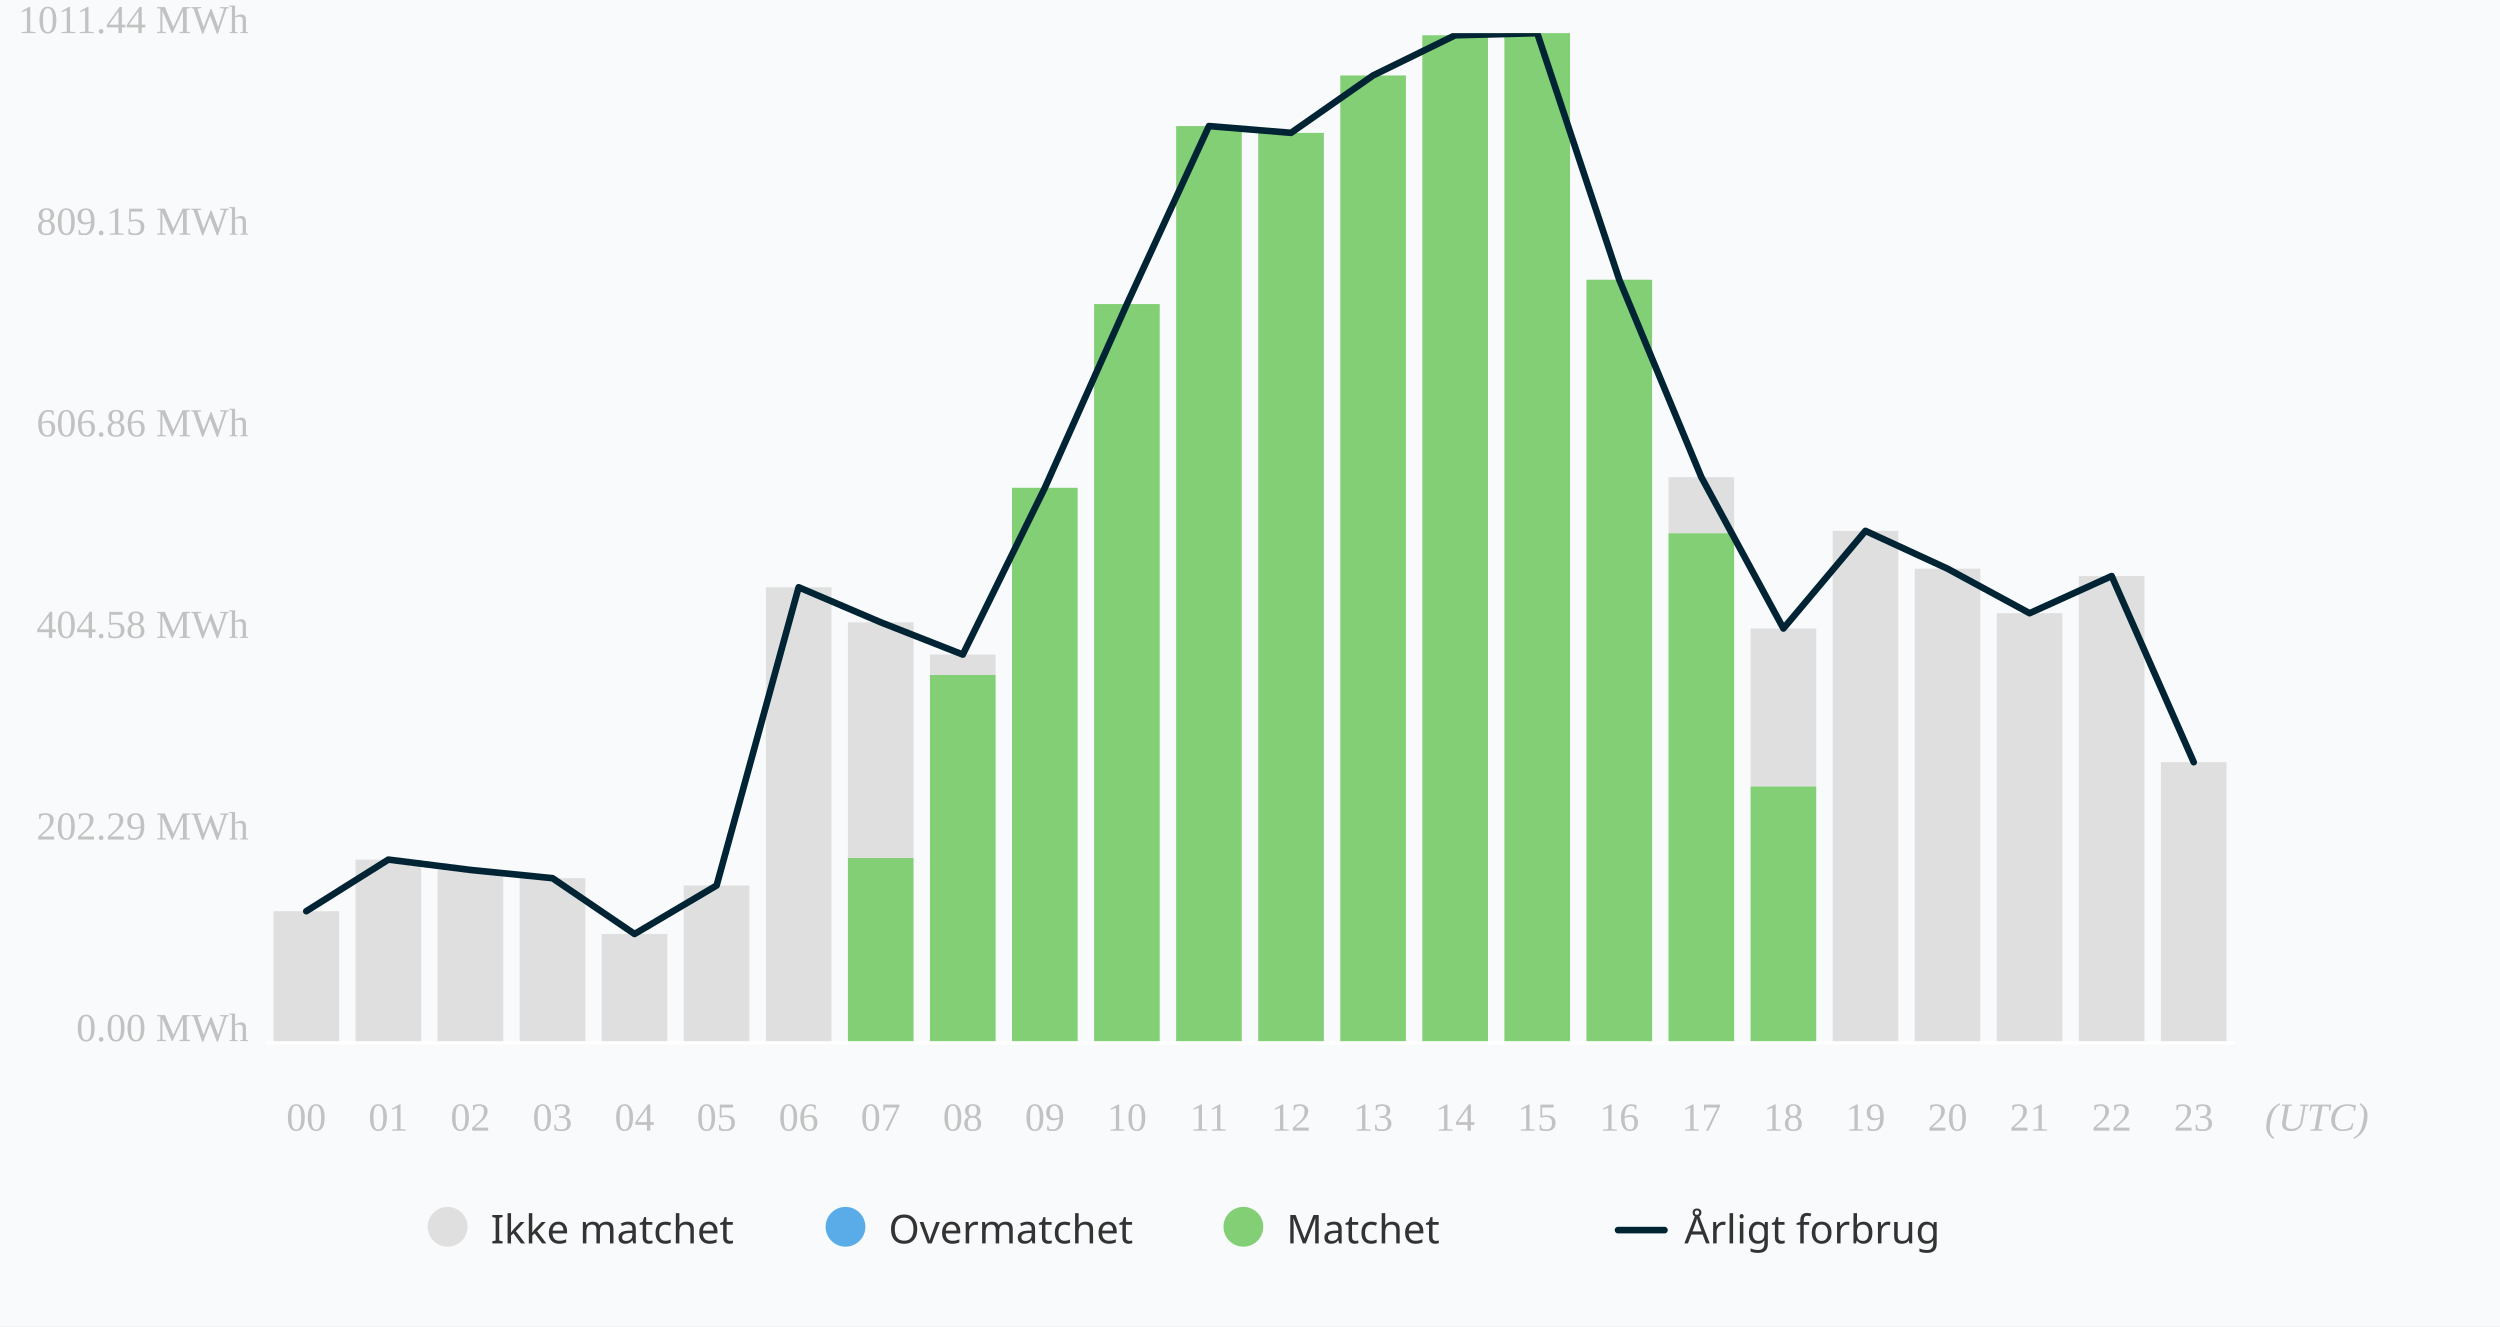
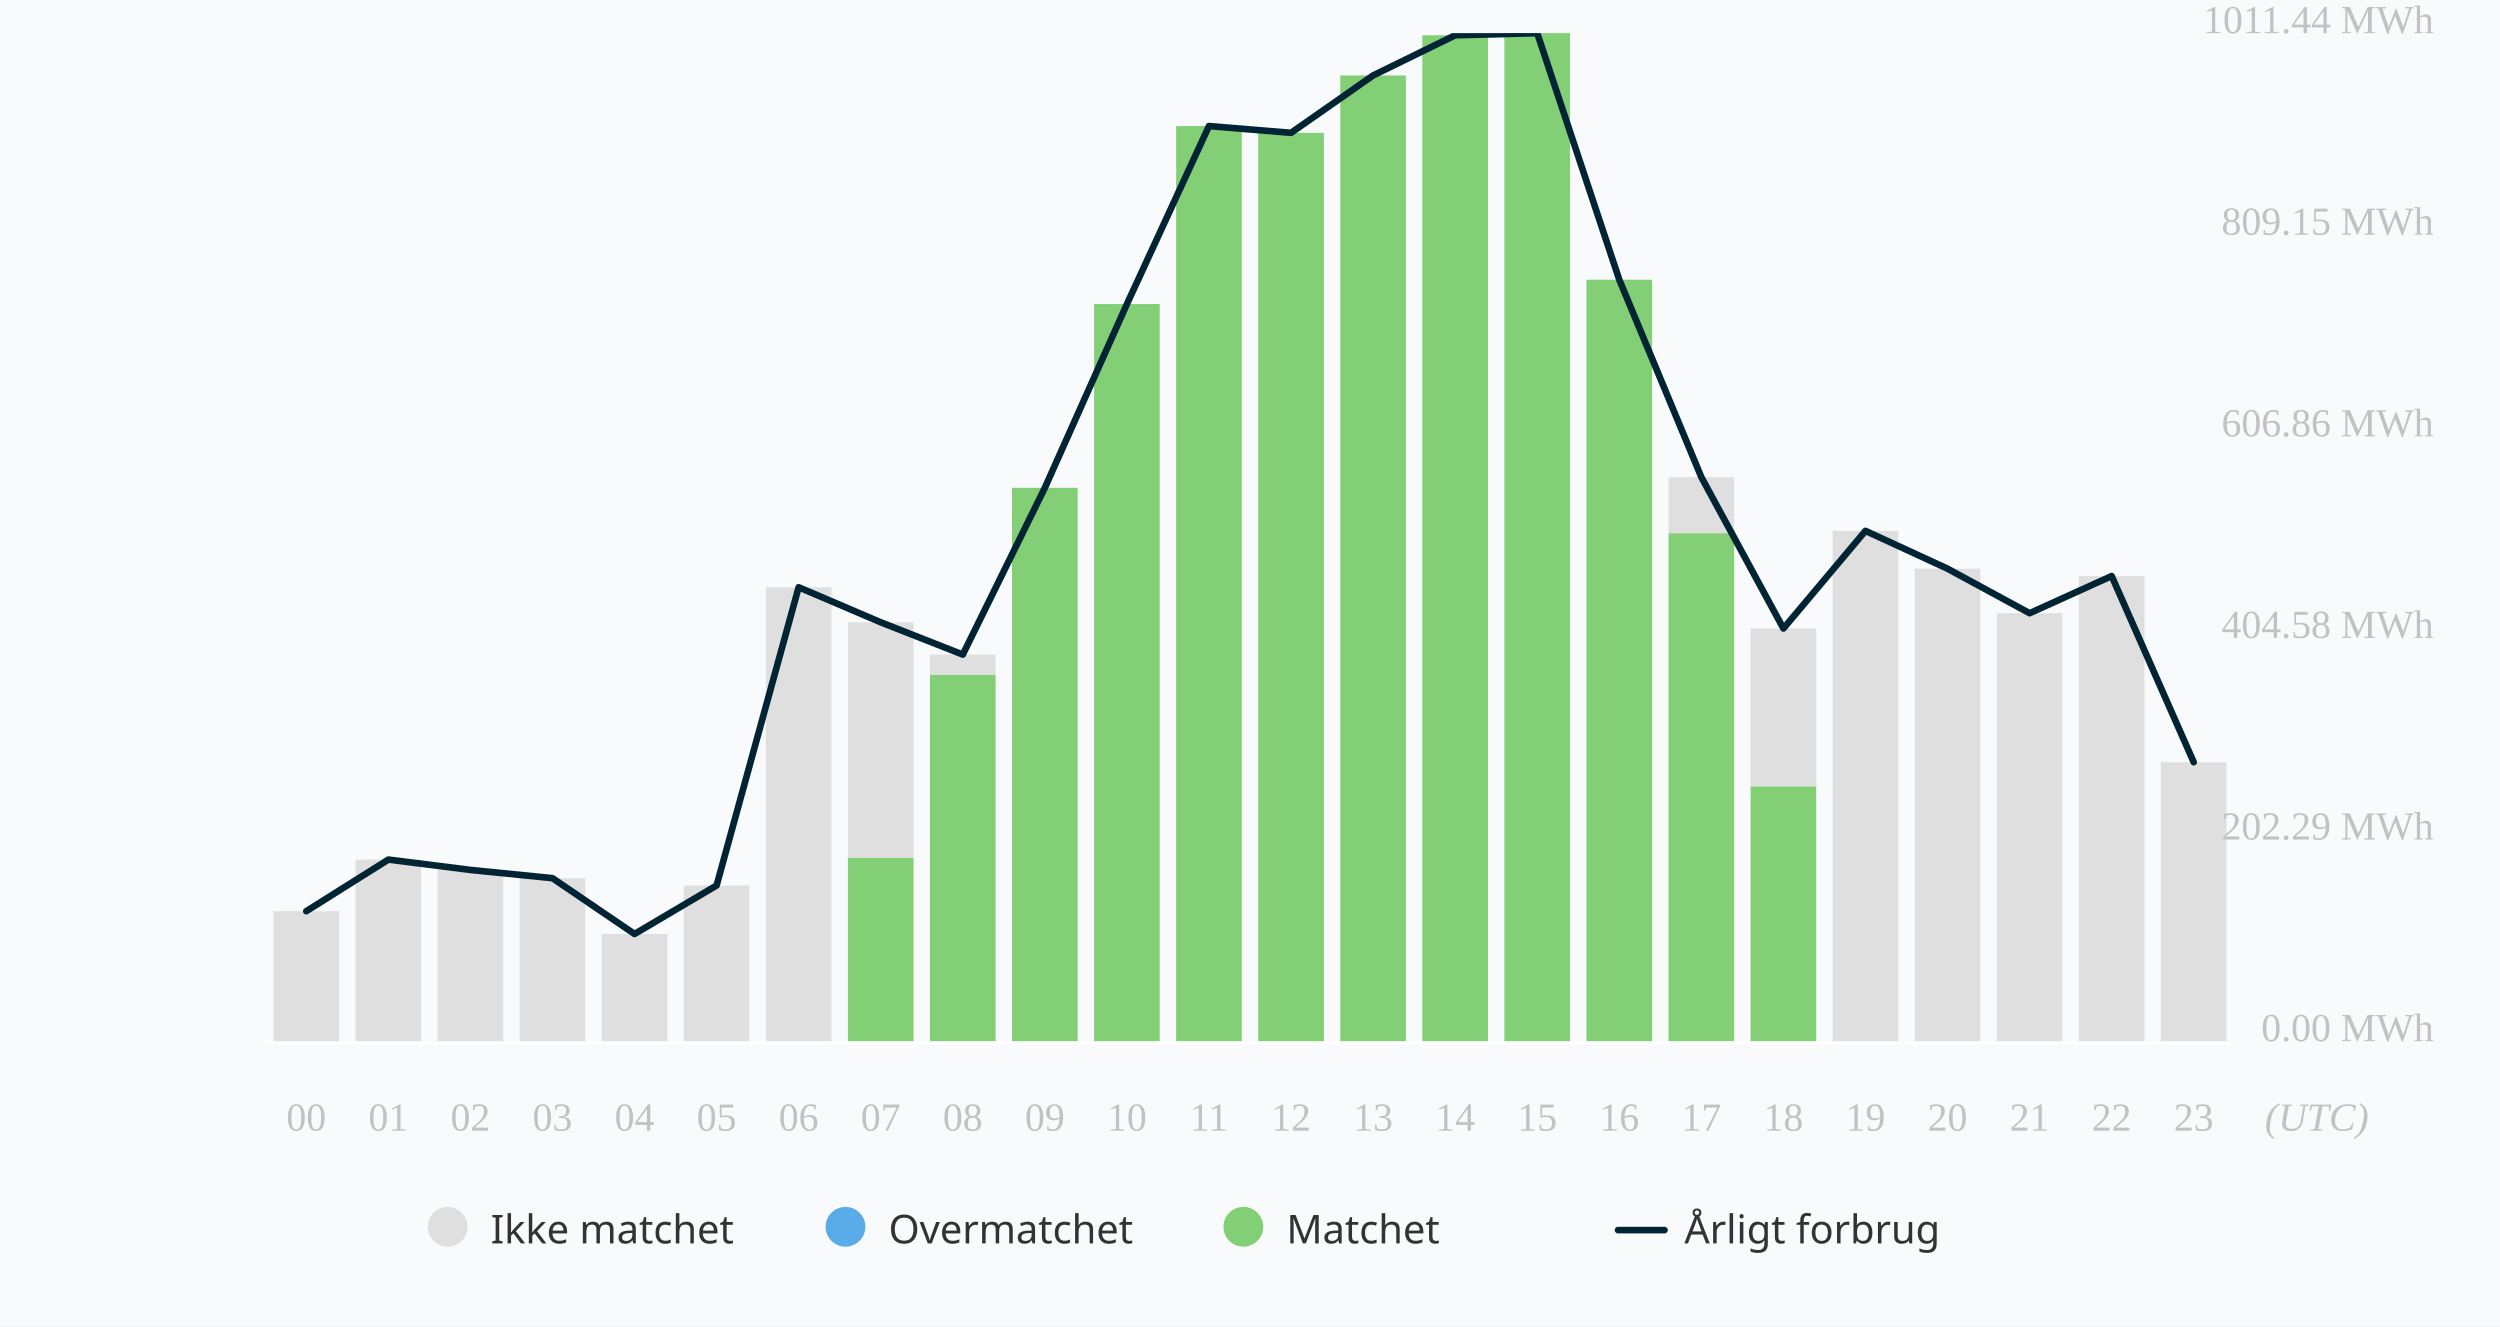
<svg xmlns="http://www.w3.org/2000/svg" class="highcharts-root" viewBox="0 0 754 400" preserveAspectRatio="xMidYMid meet" style="width: 100%; height: auto; display: block;" role="img">
  <defs>
    <filter id="drop-shadow">
      <feDropShadow dx="1" dy="1" flood-color="#000000" flood-opacity="0.75" stdDeviation="2.5" />
    </filter>
    <clipPath id="chart-area">
      <rect x="0" y="0" width="594" height="304" fill="none" />
    </clipPath>
  </defs>
  <rect fill="#F9FAFB" class="highcharts-background" x="0" y="0" width="754" height="400" rx="0" ry="0" />
  <g class="highcharts-grid highcharts-xaxis-grid" data-z-index="1">
    <path fill="none" stroke="#e6e6e6" stroke-width="0" data-z-index="1" class="highcharts-grid-line" d="M 80 10 L 80 314" opacity="1" />
    <path fill="none" stroke="#e6e6e6" stroke-width="0" data-z-index="1" class="highcharts-grid-line" d="M 104.75 10 L 104.75 314" opacity="1" />
    <path fill="none" stroke="#e6e6e6" stroke-width="0" data-z-index="1" class="highcharts-grid-line" d="M 129.5 10 L 129.5 314" opacity="1" />
    <path fill="none" stroke="#e6e6e6" stroke-width="0" data-z-index="1" class="highcharts-grid-line" d="M 154.25 10 L 154.25 314" opacity="1" />
    <path fill="none" stroke="#e6e6e6" stroke-width="0" data-z-index="1" class="highcharts-grid-line" d="M 179 10 L 179 314" opacity="1" />
    <path fill="none" stroke="#e6e6e6" stroke-width="0" data-z-index="1" class="highcharts-grid-line" d="M 203.75 10 L 203.75 314" opacity="1" />
    <path fill="none" stroke="#e6e6e6" stroke-width="0" data-z-index="1" class="highcharts-grid-line" d="M 228.5 10 L 228.5 314" opacity="1" />
    <path fill="none" stroke="#e6e6e6" stroke-width="0" data-z-index="1" class="highcharts-grid-line" d="M 253.25 10 L 253.25 314" opacity="1" />
    <path fill="none" stroke="#e6e6e6" stroke-width="0" data-z-index="1" class="highcharts-grid-line" d="M 278 10 L 278 314" opacity="1" />
    <path fill="none" stroke="#e6e6e6" stroke-width="0" data-z-index="1" class="highcharts-grid-line" d="M 302.75 10 L 302.75 314" opacity="1" />
    <path fill="none" stroke="#e6e6e6" stroke-width="0" data-z-index="1" class="highcharts-grid-line" d="M 327.5 10 L 327.5 314" opacity="1" />
    <path fill="none" stroke="#e6e6e6" stroke-width="0" data-z-index="1" class="highcharts-grid-line" d="M 352.25 10 L 352.25 314" opacity="1" />
    <path fill="none" stroke="#e6e6e6" stroke-width="0" data-z-index="1" class="highcharts-grid-line" d="M 377 10 L 377 314" opacity="1" />
    <path fill="none" stroke="#e6e6e6" stroke-width="0" data-z-index="1" class="highcharts-grid-line" d="M 401.75 10 L 401.75 314" opacity="1" />
    <path fill="none" stroke="#e6e6e6" stroke-width="0" data-z-index="1" class="highcharts-grid-line" d="M 426.5 10 L 426.5 314" opacity="1" />
    <path fill="none" stroke="#e6e6e6" stroke-width="0" data-z-index="1" class="highcharts-grid-line" d="M 451.25 10 L 451.25 314" opacity="1" />
    <path fill="none" stroke="#e6e6e6" stroke-width="0" data-z-index="1" class="highcharts-grid-line" d="M 476 10 L 476 314" opacity="1" />
    <path fill="none" stroke="#e6e6e6" stroke-width="0" data-z-index="1" class="highcharts-grid-line" d="M 500.75 10 L 500.75 314" opacity="1" />
    <path fill="none" stroke="#e6e6e6" stroke-width="0" data-z-index="1" class="highcharts-grid-line" d="M 525.5 10 L 525.5 314" opacity="1" />
    <path fill="none" stroke="#e6e6e6" stroke-width="0" data-z-index="1" class="highcharts-grid-line" d="M 550.25 10 L 550.25 314" opacity="1" />
    <path fill="none" stroke="#e6e6e6" stroke-width="0" data-z-index="1" class="highcharts-grid-line" d="M 575 10 L 575 314" opacity="1" />
    <path fill="none" stroke="#e6e6e6" stroke-width="0" data-z-index="1" class="highcharts-grid-line" d="M 599.75 10 L 599.75 314" opacity="1" />
    <path fill="none" stroke="#e6e6e6" stroke-width="0" data-z-index="1" class="highcharts-grid-line" d="M 624.5 10 L 624.5 314" opacity="1" />
    <path fill="none" stroke="#e6e6e6" stroke-width="0" data-z-index="1" class="highcharts-grid-line" d="M 649.25 10 L 649.25 314" opacity="1" />
    <path fill="none" stroke="#e6e6e6" stroke-width="0" data-z-index="1" class="highcharts-grid-line" d="M 674 10 L 674 314" opacity="1" />
  </g>
  <g class="highcharts-axis highcharts-xaxis" data-z-index="2">
    <path fill="none" class="highcharts-axis-line" stroke="#ffffff" stroke-width="1" d="M 80 314.5 L 674 314.5" />
  </g>
  <g class="highcharts-series-group" data-z-index="3" transform="translate(80,10)">
    <g class="highcharts-series highcharts-series-0 highcharts-column-series" data-z-index="0.1" opacity="1" clip-path="url(#chart-area)">
      <rect x="2.475" y="264.812" width="19.8" height="39.188" fill="#DFDFDF" />
      <rect x="27.225" y="249.254" width="19.8" height="54.746" fill="#DFDFDF" />
      <rect x="51.975" y="252.374" width="19.8" height="51.626" fill="#DFDFDF" />
      <rect x="76.725" y="254.855" width="19.8" height="49.145" fill="#DFDFDF" />
      <rect x="101.475" y="271.689" width="19.8" height="32.311" fill="#DFDFDF" />
      <rect x="126.225" y="257.061" width="19.8" height="46.939" fill="#DFDFDF" />
      <rect x="150.975" y="167.121" width="19.8" height="136.879" fill="#DFDFDF" />
      <rect x="175.725" y="177.684" width="19.8" height="71.092" fill="#DFDFDF" />
      <rect x="200.475" y="187.421" width="19.8" height="6.14" fill="#DFDFDF" />
      <rect x="423.225" y="133.912" width="19.8" height="16.925" fill="#DFDFDF" />
      <rect x="447.975" y="179.551" width="19.8" height="47.656" fill="#DFDFDF" />
      <rect x="472.725" y="150.112" width="19.8" height="153.888" fill="#DFDFDF" />
      <rect x="497.475" y="161.518" width="19.8" height="142.482" fill="#DFDFDF" />
      <rect x="522.225" y="174.944" width="19.8" height="129.056" fill="#DFDFDF" />
      <rect x="546.975" y="163.741" width="19.8" height="140.259" fill="#DFDFDF" />
      <rect x="571.725" y="219.871" width="19.8" height="84.129" fill="#DFDFDF" />
    </g>
    <g class="highcharts-series highcharts-series-1 highcharts-column-series" data-z-index="0.1" opacity="1" clip-path="url(#chart-area)" />
    <g class="highcharts-series highcharts-series-2 highcharts-column-series" data-z-index="0.1" opacity="1" clip-path="url(#chart-area)">
      <rect x="175.725" y="248.776" width="19.8" height="55.224" fill="#82CF76" />
      <rect x="200.475" y="193.561" width="19.8" height="110.439" fill="#82CF76" />
      <rect x="225.225" y="137.122" width="19.8" height="166.878" fill="#82CF76" />
      <rect x="249.975" y="81.713" width="19.8" height="222.287" fill="#82CF76" />
      <rect x="274.725" y="28.023" width="19.8" height="275.977" fill="#82CF76" />
      <rect x="299.475" y="30.065" width="19.8" height="273.935" fill="#82CF76" />
      <rect x="324.225" y="12.754" width="19.8" height="291.246" fill="#82CF76" />
      <rect x="348.975" y="0.641" width="19.8" height="303.359" fill="#82CF76" />
      <rect x="373.725" y="0" width="19.8" height="304" fill="#82CF76" />
      <rect x="398.475" y="74.362" width="19.8" height="229.638" fill="#82CF76" />
      <rect x="423.225" y="150.837" width="19.8" height="153.163" fill="#82CF76" />
      <rect x="447.975" y="227.207" width="19.8" height="76.793" fill="#82CF76" />
    </g>
    <g class="highcharts-series highcharts-series-3 highcharts-line-series" data-z-index="10" opacity="1" clip-path="url(#chart-area)">
      <path fill="none" class="highcharts-graph" d="M 12.375,264.812 37.125,249.254 61.875,252.374 86.625,254.855 111.375,271.689 136.125,257.061 160.875,167.121 185.625,177.684 210.375,187.421 235.125,137.122 259.875,81.713 284.625,28.023 309.375,30.065 334.125,12.754 358.875,0.641 383.625,0 408.375,74.362 433.125,133.912 457.875,179.551 482.625,150.112 507.375,161.518 532.125,174.944 556.875,163.741 581.625,219.871" stroke="#002433" stroke-width="2" stroke-linejoin="round" stroke-linecap="round" />
    </g>
  </g>
  <g class="highcharts-axis-labels highcharts-xaxis-labels" data-z-index="7">
    <text x="92.375" y="341" text-anchor="middle" style="cursor: default; font-size: 12px; fill: rgb(194,194,194);">00</text>
    <text x="117.125" y="341" text-anchor="middle" style="cursor: default; font-size: 12px; fill: rgb(194,194,194);">01</text>
    <text x="141.875" y="341" text-anchor="middle" style="cursor: default; font-size: 12px; fill: rgb(194,194,194);">02</text>
    <text x="166.625" y="341" text-anchor="middle" style="cursor: default; font-size: 12px; fill: rgb(194,194,194);">03</text>
    <text x="191.375" y="341" text-anchor="middle" style="cursor: default; font-size: 12px; fill: rgb(194,194,194);">04</text>
    <text x="216.125" y="341" text-anchor="middle" style="cursor: default; font-size: 12px; fill: rgb(194,194,194);">05</text>
    <text x="240.875" y="341" text-anchor="middle" style="cursor: default; font-size: 12px; fill: rgb(194,194,194);">06</text>
    <text x="265.625" y="341" text-anchor="middle" style="cursor: default; font-size: 12px; fill: rgb(194,194,194);">07</text>
    <text x="290.375" y="341" text-anchor="middle" style="cursor: default; font-size: 12px; fill: rgb(194,194,194);">08</text>
    <text x="315.125" y="341" text-anchor="middle" style="cursor: default; font-size: 12px; fill: rgb(194,194,194);">09</text>
    <text x="339.875" y="341" text-anchor="middle" style="cursor: default; font-size: 12px; fill: rgb(194,194,194);">10</text>
    <text x="364.625" y="341" text-anchor="middle" style="cursor: default; font-size: 12px; fill: rgb(194,194,194);">11</text>
    <text x="389.375" y="341" text-anchor="middle" style="cursor: default; font-size: 12px; fill: rgb(194,194,194);">12</text>
    <text x="414.125" y="341" text-anchor="middle" style="cursor: default; font-size: 12px; fill: rgb(194,194,194);">13</text>
    <text x="438.875" y="341" text-anchor="middle" style="cursor: default; font-size: 12px; fill: rgb(194,194,194);">14</text>
    <text x="463.625" y="341" text-anchor="middle" style="cursor: default; font-size: 12px; fill: rgb(194,194,194);">15</text>
    <text x="488.375" y="341" text-anchor="middle" style="cursor: default; font-size: 12px; fill: rgb(194,194,194);">16</text>
    <text x="513.125" y="341" text-anchor="middle" style="cursor: default; font-size: 12px; fill: rgb(194,194,194);">17</text>
    <text x="537.875" y="341" text-anchor="middle" style="cursor: default; font-size: 12px; fill: rgb(194,194,194);">18</text>
    <text x="562.625" y="341" text-anchor="middle" style="cursor: default; font-size: 12px; fill: rgb(194,194,194);">19</text>
    <text x="587.375" y="341" text-anchor="middle" style="cursor: default; font-size: 12px; fill: rgb(194,194,194);">20</text>
    <text x="612.125" y="341" text-anchor="middle" style="cursor: default; font-size: 12px; fill: rgb(194,194,194);">21</text>
    <text x="636.875" y="341" text-anchor="middle" style="cursor: default; font-size: 12px; fill: rgb(194,194,194);">22</text>
    <text x="661.625" y="341" text-anchor="middle" style="cursor: default; font-size: 12px; fill: rgb(194,194,194);">23</text>
    <text x="698.75" y="341" text-anchor="middle" style="cursor: default; font-size: 12px; fill: rgb(194,194,194); font-style: italic;"> (UTC)</text>
  </g>
  <g class="highcharts-legend" data-z-index="7" transform="translate(119,355)">
    <rect fill="none" class="highcharts-legend-box" rx="0" ry="0" stroke="#999999" stroke-width="0" x="0" y="0" width="517" height="30" />
    <g data-z-index="1">
      <g>
        <g class="highcharts-legend-item highcharts-column-series" data-z-index="1" transform="translate(8,3)">
          <text x="21" y="17" text-anchor="start" data-z-index="2" style="font-size: 12px; font-family: OpenSansNormal; fill: rgb(51, 51, 51);">Ikke matchet</text>
          <rect x="2" y="6" rx="6" ry="6" width="12" height="12" fill="#DFDFDF" class="highcharts-point" data-z-index="3" />
        </g>
        <g class="highcharts-legend-item highcharts-column-series" data-z-index="1" transform="translate(128,3)">
          <text x="21" y="17" text-anchor="start" data-z-index="2" style="font-size: 12px; font-family: OpenSansNormal; fill: rgb(51, 51, 51);">Overmatchet</text>
          <rect x="2" y="6" rx="6" ry="6" width="12" height="12" fill="#59ACE8" class="highcharts-point" data-z-index="3" />
        </g>
        <g class="highcharts-legend-item highcharts-column-series" data-z-index="1" transform="translate(248,3)">
          <text x="21" y="17" text-anchor="start" data-z-index="2" style="font-size: 12px; font-family: OpenSansNormal; fill: rgb(51, 51, 51);">Matchet</text>
          <rect x="2" y="6" rx="6" ry="6" width="12" height="12" fill="#82CF76" class="highcharts-point" data-z-index="3" />
        </g>
        <g class="highcharts-legend-item highcharts-line-series" data-z-index="1" transform="translate(368,3)">
          <path fill="none" class="highcharts-graph" stroke-width="2" stroke-linecap="round" d="M 1 13 L 15 13" stroke="#002433" />
          <text x="21" y="17" text-anchor="start" data-z-index="2" style="font-size: 12px; font-family: OpenSansNormal; fill: rgb(51, 51, 51);">Årligt forbrug</text>
        </g>
      </g>
    </g>
  </g>
  <g class="highcharts-axis-labels highcharts-yaxis-labels" data-z-index="7">
-     <text x="75" y="314" text-anchor="end" style="font-size: 12px; fill: rgb(194,194,194);">0.00 MWh</text>
-     <text x="75" y="253.2" text-anchor="end" style="font-size: 12px; fill: rgb(194,194,194);">202.29 MWh</text>
-     <text x="75" y="192.4" text-anchor="end" style="font-size: 12px; fill: rgb(194,194,194);">404.58 MWh</text>
-     <text x="75" y="131.6" text-anchor="end" style="font-size: 12px; fill: rgb(194,194,194);">606.86 MWh</text>
-     <text x="75" y="70.8" text-anchor="end" style="font-size: 12px; fill: rgb(194,194,194);">809.15 MWh</text>
-     <text x="75" y="10" text-anchor="end" style="font-size: 12px; fill: rgb(194,194,194);">1011.44 MWh</text>
+     <text x="734" y="314" text-anchor="end" style="font-size: 12px; fill: rgb(194,194,194);">0.00 MWh</text>
+     <text x="734" y="253.2" text-anchor="end" style="font-size: 12px; fill: rgb(194,194,194);">202.29 MWh</text>
+     <text x="734" y="192.4" text-anchor="end" style="font-size: 12px; fill: rgb(194,194,194);">404.58 MWh</text>
+     <text x="734" y="131.6" text-anchor="end" style="font-size: 12px; fill: rgb(194,194,194);">606.86 MWh</text>
+     <text x="734" y="70.8" text-anchor="end" style="font-size: 12px; fill: rgb(194,194,194);">809.15 MWh</text>
+     <text x="734" y="10" text-anchor="end" style="font-size: 12px; fill: rgb(194,194,194);">1011.44 MWh</text>
  </g>
  <g class="highcharts-axis highcharts-yaxis-left">
    <line x1="80" y1="10" x2="80" y2="314" stroke="FFA500" stroke-width="2" />
  </g>
</svg>
